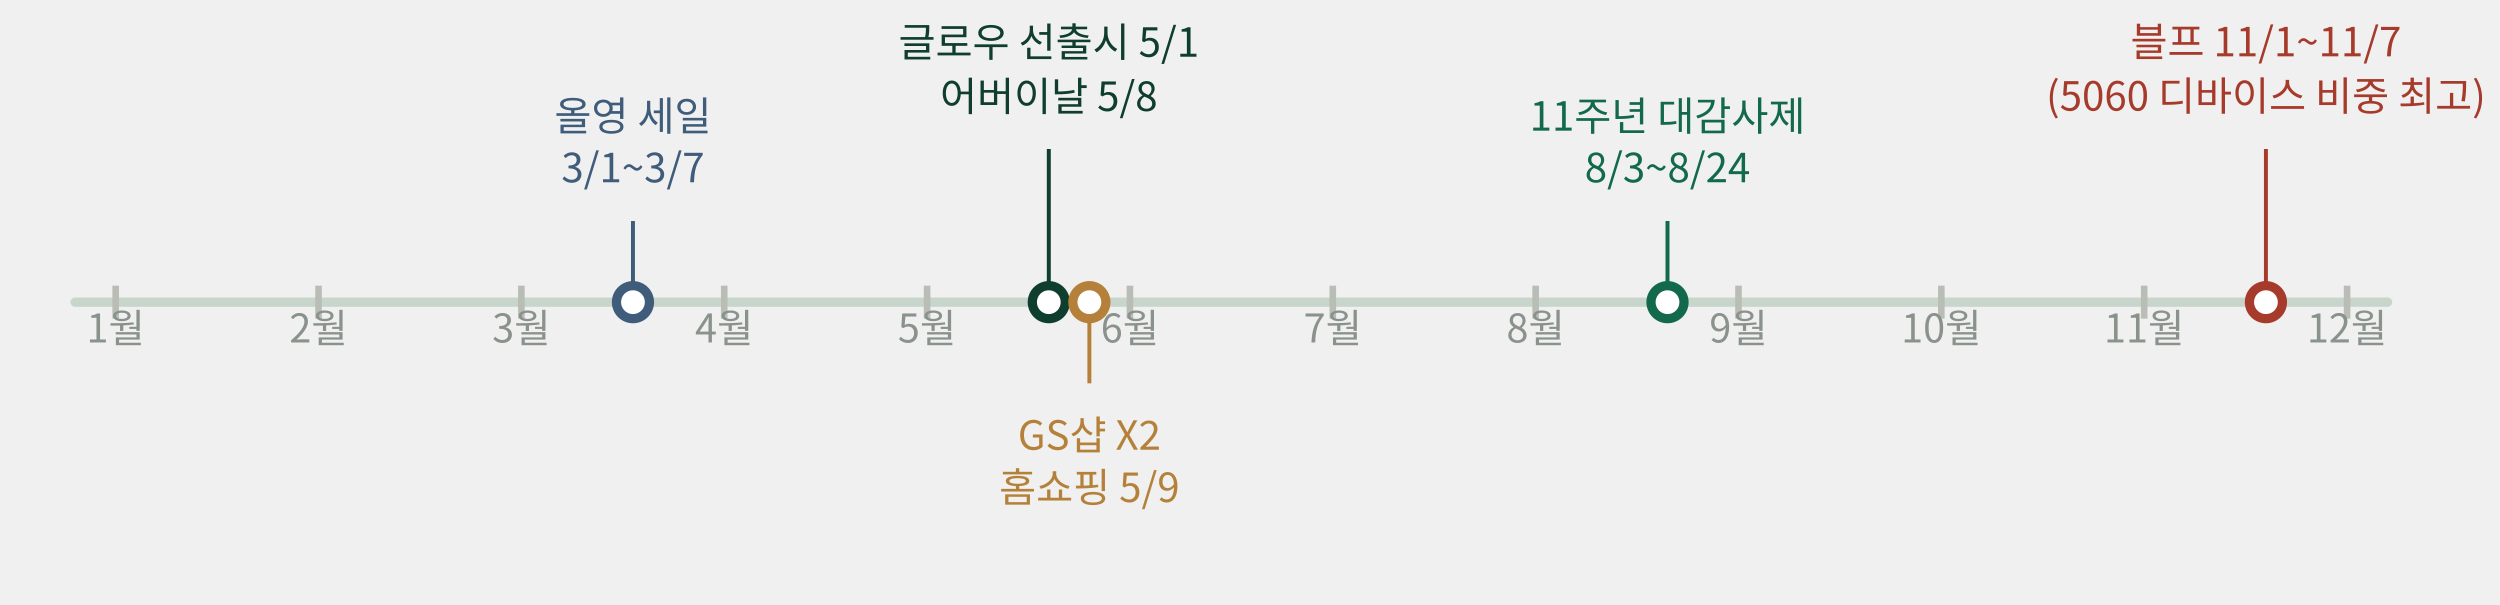
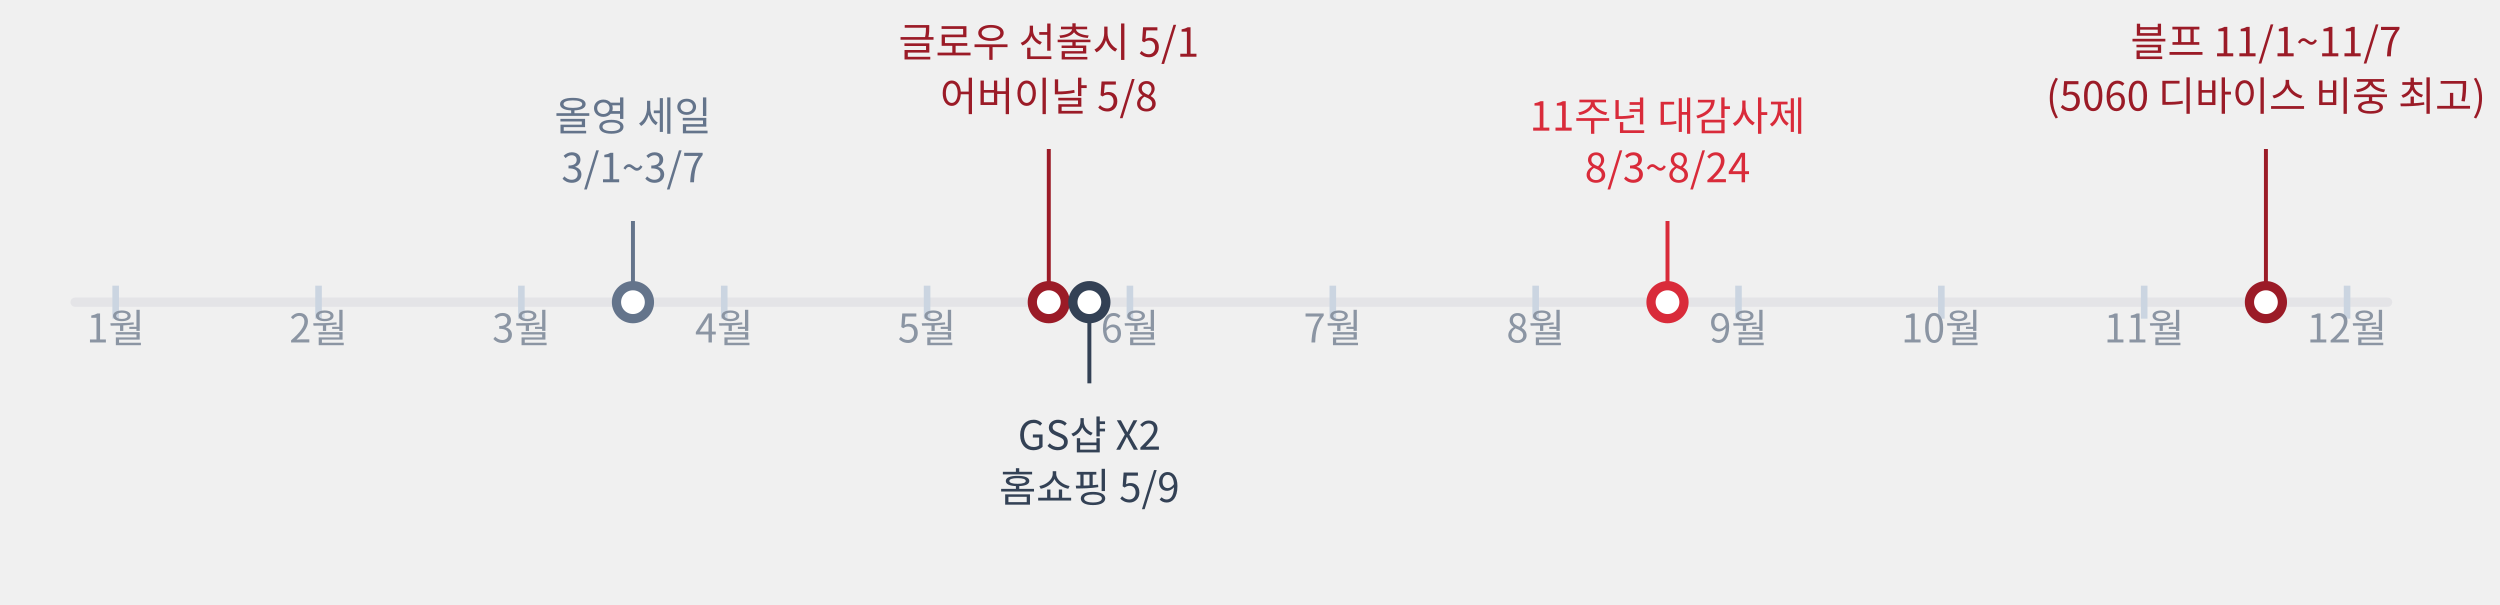
<svg xmlns="http://www.w3.org/2000/svg" xmlns:xlink="http://www.w3.org/1999/xlink" width="379.041pt" height="91.627pt" viewBox="0 0 379.041 91.627" version="1.1">
  <defs>
    <style type="text/css">*{stroke-linejoin: round; stroke-linecap: butt}</style>
  </defs>
  <g id="figure_1">
    <g id="patch_1">
      <path d="M 0 91.627  L 379.041 91.627  L 379.041 0  L 0 0  L 0 91.627  z " style="fill: none" />
    </g>
    <g id="axes_1">
      <g id="line2d_1">
-         <path d="M 11.387 45.814  L 362.004 45.814  " clip-path="url(#p897921438c)" style="fill: none; stroke: #c7d5cb; stroke-width: 1.4; stroke-linecap: round" />
+         <path d="M 11.387 45.814  L 362.004 45.814  " clip-path="url(#pa9ec2e3917)" style="fill: none; stroke: #e4e4e7; stroke-width: 1.4; stroke-linecap: round" />
      </g>
      <g id="line2d_2">
        <defs>
-           <path id="m8feb0a7efc" d="M 0 2.5  L 0 -2.5  " style="stroke: #b9bdb6" />
+           <path id="m4eb868e61d" d="M 0 2.5  L 0 -2.5  " style="stroke: #cbd5e1" />
        </defs>
-         <g clip-path="url(#p897921438c)">
-           <use xlink:href="#m8feb0a7efc" x="17.538" y="45.814" style="fill: #b9bdb6; stroke: #b9bdb6" />
+         <g clip-path="url(#pa9ec2e3917)">
+           <use xlink:href="#m4eb868e61d" x="17.538" y="45.814" style="fill: #cbd5e1; stroke: #cbd5e1" />
        </g>
      </g>
      <g id="line2d_3">
-         <g clip-path="url(#p897921438c)">
-           <use xlink:href="#m8feb0a7efc" x="48.294" y="45.814" style="fill: #b9bdb6; stroke: #b9bdb6" />
+         <g clip-path="url(#pa9ec2e3917)">
+           <use xlink:href="#m4eb868e61d" x="48.294" y="45.814" style="fill: #cbd5e1; stroke: #cbd5e1" />
        </g>
      </g>
      <g id="line2d_4">
-         <g clip-path="url(#p897921438c)">
-           <use xlink:href="#m8feb0a7efc" x="79.05" y="45.814" style="fill: #b9bdb6; stroke: #b9bdb6" />
+         <g clip-path="url(#pa9ec2e3917)">
+           <use xlink:href="#m4eb868e61d" x="79.05" y="45.814" style="fill: #cbd5e1; stroke: #cbd5e1" />
        </g>
      </g>
      <g id="line2d_5">
-         <g clip-path="url(#p897921438c)">
-           <use xlink:href="#m8feb0a7efc" x="109.806" y="45.814" style="fill: #b9bdb6; stroke: #b9bdb6" />
+         <g clip-path="url(#pa9ec2e3917)">
+           <use xlink:href="#m4eb868e61d" x="109.806" y="45.814" style="fill: #cbd5e1; stroke: #cbd5e1" />
        </g>
      </g>
      <g id="line2d_6">
-         <g clip-path="url(#p897921438c)">
-           <use xlink:href="#m8feb0a7efc" x="140.562" y="45.814" style="fill: #b9bdb6; stroke: #b9bdb6" />
+         <g clip-path="url(#pa9ec2e3917)">
+           <use xlink:href="#m4eb868e61d" x="140.562" y="45.814" style="fill: #cbd5e1; stroke: #cbd5e1" />
        </g>
      </g>
      <g id="line2d_7">
-         <g clip-path="url(#p897921438c)">
-           <use xlink:href="#m8feb0a7efc" x="171.317" y="45.814" style="fill: #b9bdb6; stroke: #b9bdb6" />
+         <g clip-path="url(#pa9ec2e3917)">
+           <use xlink:href="#m4eb868e61d" x="171.317" y="45.814" style="fill: #cbd5e1; stroke: #cbd5e1" />
        </g>
      </g>
      <g id="line2d_8">
-         <g clip-path="url(#p897921438c)">
-           <use xlink:href="#m8feb0a7efc" x="202.073" y="45.814" style="fill: #b9bdb6; stroke: #b9bdb6" />
+         <g clip-path="url(#pa9ec2e3917)">
+           <use xlink:href="#m4eb868e61d" x="202.073" y="45.814" style="fill: #cbd5e1; stroke: #cbd5e1" />
        </g>
      </g>
      <g id="line2d_9">
-         <g clip-path="url(#p897921438c)">
-           <use xlink:href="#m8feb0a7efc" x="232.829" y="45.814" style="fill: #b9bdb6; stroke: #b9bdb6" />
+         <g clip-path="url(#pa9ec2e3917)">
+           <use xlink:href="#m4eb868e61d" x="232.829" y="45.814" style="fill: #cbd5e1; stroke: #cbd5e1" />
        </g>
      </g>
      <g id="line2d_10">
-         <g clip-path="url(#p897921438c)">
-           <use xlink:href="#m8feb0a7efc" x="263.585" y="45.814" style="fill: #b9bdb6; stroke: #b9bdb6" />
+         <g clip-path="url(#pa9ec2e3917)">
+           <use xlink:href="#m4eb868e61d" x="263.585" y="45.814" style="fill: #cbd5e1; stroke: #cbd5e1" />
        </g>
      </g>
      <g id="line2d_11">
-         <g clip-path="url(#p897921438c)">
-           <use xlink:href="#m8feb0a7efc" x="294.341" y="45.814" style="fill: #b9bdb6; stroke: #b9bdb6" />
+         <g clip-path="url(#pa9ec2e3917)">
+           <use xlink:href="#m4eb868e61d" x="294.341" y="45.814" style="fill: #cbd5e1; stroke: #cbd5e1" />
        </g>
      </g>
      <g id="line2d_12">
-         <g clip-path="url(#p897921438c)">
-           <use xlink:href="#m8feb0a7efc" x="325.097" y="45.814" style="fill: #b9bdb6; stroke: #b9bdb6" />
+         <g clip-path="url(#pa9ec2e3917)">
+           <use xlink:href="#m4eb868e61d" x="325.097" y="45.814" style="fill: #cbd5e1; stroke: #cbd5e1" />
        </g>
      </g>
      <g id="line2d_13">
-         <g clip-path="url(#p897921438c)">
-           <use xlink:href="#m8feb0a7efc" x="355.853" y="45.814" style="fill: #b9bdb6; stroke: #b9bdb6" />
+         <g clip-path="url(#pa9ec2e3917)">
+           <use xlink:href="#m4eb868e61d" x="355.853" y="45.814" style="fill: #cbd5e1; stroke: #cbd5e1" />
        </g>
      </g>
      <g id="line2d_14">
-         <path d="M 95.966 45.814  L 95.966 33.809  " clip-path="url(#p897921438c)" style="fill: none; stroke: #3f5c7a; stroke-width: 0.6; stroke-linecap: square" />
+         <path d="M 95.966 45.814  L 95.966 33.809  " clip-path="url(#pa9ec2e3917)" style="fill: none; stroke: #64748b; stroke-width: 0.6; stroke-linecap: square" />
      </g>
      <g id="line2d_15">
-         <path d="M 159.015 45.814  L 159.015 22.895  " clip-path="url(#p897921438c)" style="fill: none; stroke: #0f3d2e; stroke-width: 0.6; stroke-linecap: square" />
+         <path d="M 159.015 45.814  L 159.015 22.895  " clip-path="url(#pa9ec2e3917)" style="fill: none; stroke: #9b1b27; stroke-width: 0.6; stroke-linecap: square" />
      </g>
      <g id="line2d_16">
-         <path d="M 165.166 45.814  L 165.166 57.818  " clip-path="url(#p897921438c)" style="fill: none; stroke: #b5813a; stroke-width: 0.6; stroke-linecap: square" />
+         <path d="M 165.166 45.814  L 165.166 57.818  " clip-path="url(#pa9ec2e3917)" style="fill: none; stroke: #334155; stroke-width: 0.6; stroke-linecap: square" />
      </g>
      <g id="line2d_17">
-         <path d="M 252.821 45.814  L 252.821 33.809  " clip-path="url(#p897921438c)" style="fill: none; stroke: #12694c; stroke-width: 0.6; stroke-linecap: square" />
+         <path d="M 252.821 45.814  L 252.821 33.809  " clip-path="url(#pa9ec2e3917)" style="fill: none; stroke: #d92b3a; stroke-width: 0.6; stroke-linecap: square" />
      </g>
      <g id="line2d_18">
-         <path d="M 343.551 45.814  L 343.551 22.895  " clip-path="url(#p897921438c)" style="fill: none; stroke: #a63a2b; stroke-width: 0.6; stroke-linecap: square" />
+         <path d="M 343.551 45.814  L 343.551 22.895  " clip-path="url(#pa9ec2e3917)" style="fill: none; stroke: #9b1b27; stroke-width: 0.6; stroke-linecap: square" />
      </g>
      <g id="text_1">
-         <g style="fill: #8a928c" transform="translate(13.11295 51.92504) scale(0.06 -0.06)">
+         <g style="fill: #8b95a3" transform="translate(13.11295 51.92504) scale(0.06 -0.06)">
          <defs>
            <path id="NotoSansCJKkr-Regular-12" d="M 563 0  L 3136 0  L 3136 486  L 2195 486  L 2195 4691  L 1747 4691  C 1491 4544 1190 4435 774 4358  L 774 3987  L 1613 3987  L 1613 486  L 563 486  L 563 0  z " transform="scale(0.015625)" />
            <path id="NotoSansCJKkr-Regular-d4cf" d="M 2170 5178  C 1306 5178 742 4845 742 4307  C 742 3770 1306 3443 2170 3443  C 3027 3443 3597 3770 3597 4307  C 3597 4845 3027 5178 2170 5178  z M 2170 4813  C 2733 4813 3098 4614 3098 4307  C 3098 4006 2733 3808 2170 3808  C 1606 3808 1242 4006 1242 4307  C 1242 4614 1606 4813 2170 4813  z M 365 2720  C 826 2720 1338 2720 1875 2733  L 1875 1862  L 2400 1862  L 2400 2758  C 2970 2784 3546 2835 4102 2912  L 4070 3258  C 2829 3123 1414 3110 301 3110  L 365 2720  z M 3373 2534  L 3373 2189  L 4525 2189  L 4525 1882  L 5056 1882  L 5056 5286  L 4525 5286  L 4525 2534  L 3373 2534  z M 1197 -45  L 1197 -435  L 5248 -435  L 5248 -45  L 1715 -45  L 1715 467  L 5056 467  L 5056 1670  L 1178 1670  L 1178 1293  L 4531 1293  L 4531 826  L 1197 826  L 1197 -45  z " transform="scale(0.015625)" />
          </defs>
          <use xlink:href="#NotoSansCJKkr-Regular-12" />
          <use xlink:href="#NotoSansCJKkr-Regular-d4cf" transform="translate(55.5 0)" />
        </g>
      </g>
      <g id="text_2">
-         <g style="fill: #8a928c" transform="translate(43.86886 51.92504) scale(0.06 -0.06)">
+         <g style="fill: #8b95a3" transform="translate(43.86886 51.92504) scale(0.06 -0.06)">
          <defs>
            <path id="NotoSansCJKkr-Regular-13" d="M 282 0  L 3232 0  L 3232 506  L 1933 506  C 1696 506 1408 480 1165 461  C 2266 1504 3008 2458 3008 3398  C 3008 4230 2477 4774 1638 4774  C 1043 4774 634 4506 256 4090  L 595 3757  C 858 4070 1184 4301 1568 4301  C 2150 4301 2432 3910 2432 3373  C 2432 2566 1754 1632 282 346  L 282 0  z " transform="scale(0.015625)" />
          </defs>
          <use xlink:href="#NotoSansCJKkr-Regular-13" />
          <use xlink:href="#NotoSansCJKkr-Regular-d4cf" transform="translate(55.5 0)" />
        </g>
      </g>
      <g id="text_3">
-         <g style="fill: #8a928c" transform="translate(74.62476 51.92504) scale(0.06 -0.06)">
+         <g style="fill: #8b95a3" transform="translate(74.62476 51.92504) scale(0.06 -0.06)">
          <defs>
            <path id="NotoSansCJKkr-Regular-14" d="M 1683 -83  C 2522 -83 3194 416 3194 1254  C 3194 1901 2752 2310 2202 2445  L 2202 2477  C 2701 2650 3034 3034 3034 3603  C 3034 4346 2458 4774 1664 4774  C 1126 4774 710 4538 358 4218  L 672 3846  C 941 4115 1267 4301 1645 4301  C 2138 4301 2438 4006 2438 3558  C 2438 3053 2112 2662 1139 2662  L 1139 2214  C 2227 2214 2598 1843 2598 1274  C 2598 736 2208 403 1645 403  C 1114 403 762 659 486 941  L 186 563  C 493 224 954 -83 1683 -83  z " transform="scale(0.015625)" />
          </defs>
          <use xlink:href="#NotoSansCJKkr-Regular-14" />
          <use xlink:href="#NotoSansCJKkr-Regular-d4cf" transform="translate(55.5 0)" />
        </g>
      </g>
      <g id="text_4">
-         <g style="fill: #8a928c" transform="translate(105.3807 51.92504) scale(0.06 -0.06)">
+         <g style="fill: #8b95a3" transform="translate(105.3807 51.92504) scale(0.06 -0.06)">
          <defs>
            <path id="NotoSansCJKkr-Regular-15" d="M 2176 0  L 2726 0  L 2726 1293  L 3354 1293  L 3354 1760  L 2726 1760  L 2726 4691  L 2080 4691  L 128 1677  L 128 1293  L 2176 1293  L 2176 0  z M 2176 1760  L 736 1760  L 1805 3360  C 1939 3590 2067 3827 2182 4051  L 2208 4051  C 2195 3814 2176 3430 2176 3200  L 2176 1760  z " transform="scale(0.015625)" />
          </defs>
          <use xlink:href="#NotoSansCJKkr-Regular-15" />
          <use xlink:href="#NotoSansCJKkr-Regular-d4cf" transform="translate(55.5 0)" />
        </g>
      </g>
      <g id="text_5">
-         <g style="fill: #8a928c" transform="translate(136.1366 51.92504) scale(0.06 -0.06)">
+         <g style="fill: #8b95a3" transform="translate(136.1366 51.92504) scale(0.06 -0.06)">
          <defs>
            <path id="NotoSansCJKkr-Regular-16" d="M 1677 -83  C 2464 -83 3213 499 3213 1523  C 3213 2560 2573 3021 1798 3021  C 1517 3021 1306 2950 1094 2835  L 1216 4192  L 2982 4192  L 2982 4691  L 704 4691  L 550 2502  L 864 2304  C 1133 2483 1331 2579 1645 2579  C 2234 2579 2618 2182 2618 1510  C 2618 826 2176 403 1619 403  C 1075 403 730 653 467 922  L 173 538  C 493 224 941 -83 1677 -83  z " transform="scale(0.015625)" />
          </defs>
          <use xlink:href="#NotoSansCJKkr-Regular-16" />
          <use xlink:href="#NotoSansCJKkr-Regular-d4cf" transform="translate(55.5 0)" />
        </g>
      </g>
      <g id="text_6">
-         <g style="fill: #8a928c" transform="translate(166.8925 51.92504) scale(0.06 -0.06)">
+         <g style="fill: #8b95a3" transform="translate(166.8925 51.92504) scale(0.06 -0.06)">
          <defs>
            <path id="NotoSansCJKkr-Regular-17" d="M 1926 -83  C 2656 -83 3277 531 3277 1440  C 3277 2426 2765 2912 1971 2912  C 1606 2912 1197 2701 909 2349  C 934 3802 1466 4294 2118 4294  C 2400 4294 2682 4154 2861 3936  L 3194 4294  C 2931 4576 2579 4774 2093 4774  C 1184 4774 358 4077 358 2240  C 358 691 1030 -83 1926 -83  z M 922 1882  C 1229 2317 1587 2477 1875 2477  C 2445 2477 2720 2074 2720 1440  C 2720 800 2374 378 1926 378  C 1338 378 986 909 922 1882  z " transform="scale(0.015625)" />
          </defs>
          <use xlink:href="#NotoSansCJKkr-Regular-17" />
          <use xlink:href="#NotoSansCJKkr-Regular-d4cf" transform="translate(55.5 0)" />
        </g>
      </g>
      <g id="text_7">
-         <g style="fill: #8a928c" transform="translate(197.6484 51.92504) scale(0.06 -0.06)">
+         <g style="fill: #8b95a3" transform="translate(197.6484 51.92504) scale(0.06 -0.06)">
          <defs>
            <path id="NotoSansCJKkr-Regular-18" d="M 1267 0  L 1875 0  C 1952 1837 2150 2931 3251 4339  L 3251 4691  L 314 4691  L 314 4192  L 2592 4192  C 1670 2912 1350 1779 1267 0  z " transform="scale(0.015625)" />
          </defs>
          <use xlink:href="#NotoSansCJKkr-Regular-18" />
          <use xlink:href="#NotoSansCJKkr-Regular-d4cf" transform="translate(55.5 0)" />
        </g>
      </g>
      <g id="text_8">
-         <g style="fill: #8a928c" transform="translate(228.4043 51.92504) scale(0.06 -0.06)">
+         <g style="fill: #8b95a3" transform="translate(228.4043 51.92504) scale(0.06 -0.06)">
          <defs>
            <path id="NotoSansCJKkr-Regular-19" d="M 1792 -83  C 2669 -83 3258 448 3258 1126  C 3258 1773 2880 2125 2470 2362  L 2470 2394  C 2746 2611 3091 3034 3091 3526  C 3091 4250 2605 4762 1805 4762  C 1075 4762 518 4282 518 3571  C 518 3078 813 2726 1152 2490  L 1152 2464  C 723 2234 294 1792 294 1165  C 294 442 922 -83 1792 -83  z M 2112 2547  C 1555 2765 1050 3014 1050 3571  C 1050 4026 1363 4326 1798 4326  C 2298 4326 2592 3962 2592 3494  C 2592 3149 2426 2829 2112 2547  z M 1798 352  C 1235 352 813 717 813 1216  C 813 1664 1082 2035 1459 2278  C 2125 2010 2701 1779 2701 1146  C 2701 678 2342 352 1798 352  z " transform="scale(0.015625)" />
          </defs>
          <use xlink:href="#NotoSansCJKkr-Regular-19" />
          <use xlink:href="#NotoSansCJKkr-Regular-d4cf" transform="translate(55.5 0)" />
        </g>
      </g>
      <g id="text_9">
-         <g style="fill: #8a928c" transform="translate(259.1602 51.92504) scale(0.06 -0.06)">
+         <g style="fill: #8b95a3" transform="translate(259.1602 51.92504) scale(0.06 -0.06)">
          <defs>
            <path id="NotoSansCJKkr-Regular-1a" d="M 1504 -83  C 2381 -83 3206 646 3206 2547  C 3206 4038 2528 4774 1626 4774  C 896 4774 282 4166 282 3251  C 282 2285 794 1779 1574 1779  C 1965 1779 2368 2003 2656 2349  C 2611 896 2086 403 1485 403  C 1178 403 896 538 691 762  L 371 397  C 634 122 992 -83 1504 -83  z M 2650 2842  C 2336 2394 1984 2214 1670 2214  C 1114 2214 832 2624 832 3251  C 832 3898 1178 4320 1632 4320  C 2227 4320 2586 3808 2650 2842  z " transform="scale(0.015625)" />
          </defs>
          <use xlink:href="#NotoSansCJKkr-Regular-1a" />
          <use xlink:href="#NotoSansCJKkr-Regular-d4cf" transform="translate(55.5 0)" />
        </g>
      </g>
      <g id="text_10">
-         <g style="fill: #8a928c" transform="translate(288.2511 51.92504) scale(0.06 -0.06)">
+         <g style="fill: #8b95a3" transform="translate(288.2511 51.92504) scale(0.06 -0.06)">
          <defs>
            <path id="NotoSansCJKkr-Regular-11" d="M 1779 -83  C 2669 -83 3238 723 3238 2362  C 3238 3987 2669 4774 1779 4774  C 883 4774 320 3987 320 2362  C 320 723 883 -83 1779 -83  z M 1779 390  C 1248 390 883 986 883 2362  C 883 3731 1248 4314 1779 4314  C 2310 4314 2675 3731 2675 2362  C 2675 986 2310 390 1779 390  z " transform="scale(0.015625)" />
          </defs>
          <use xlink:href="#NotoSansCJKkr-Regular-12" />
          <use xlink:href="#NotoSansCJKkr-Regular-11" transform="translate(55.5 0)" />
          <use xlink:href="#NotoSansCJKkr-Regular-d4cf" transform="translate(111 0)" />
        </g>
      </g>
      <g id="text_11">
-         <g style="fill: #8a928c" transform="translate(319.007 51.92504) scale(0.06 -0.06)">
+         <g style="fill: #8b95a3" transform="translate(319.007 51.92504) scale(0.06 -0.06)">
          <use xlink:href="#NotoSansCJKkr-Regular-12" />
          <use xlink:href="#NotoSansCJKkr-Regular-12" transform="translate(55.5 0)" />
          <use xlink:href="#NotoSansCJKkr-Regular-d4cf" transform="translate(111 0)" />
        </g>
      </g>
      <g id="text_12">
-         <g style="fill: #8a928c" transform="translate(349.7629 51.92504) scale(0.06 -0.06)">
+         <g style="fill: #8b95a3" transform="translate(349.7629 51.92504) scale(0.06 -0.06)">
          <use xlink:href="#NotoSansCJKkr-Regular-12" />
          <use xlink:href="#NotoSansCJKkr-Regular-13" transform="translate(55.5 0)" />
          <use xlink:href="#NotoSansCJKkr-Regular-d4cf" transform="translate(111 0)" />
        </g>
      </g>
      <g id="text_13">
-         <g style="fill: #3f5c7a" transform="translate(84.05812 19.81214) scale(0.061 -0.061)">
+         <g style="fill: #64748b" transform="translate(84.05812 19.81214) scale(0.061 -0.061)">
          <defs>
            <path id="NotoSansCJKkr-Regular-d427" d="M 2931 4819  C 3878 4819 4422 4602 4422 4224  C 4422 3834 3878 3622 2931 3622  C 1990 3622 1446 3834 1446 4224  C 1446 4602 1990 4819 2931 4819  z M 320 2784  L 320 2355  L 5549 2355  L 5549 2784  L 3187 2784  L 3187 3226  C 4314 3270 4966 3622 4966 4224  C 4966 4864 4211 5222 2931 5222  C 1651 5222 896 4864 896 4224  C 896 3622 1549 3270 2662 3226  L 2662 2784  L 320 2784  z M 966 -19  L 966 -435  L 5050 -435  L 5050 -19  L 1485 -19  L 1485 563  L 4877 563  L 4877 1875  L 954 1875  L 954 1466  L 4358 1466  L 4358 954  L 966 954  L 966 -19  z " transform="scale(0.015625)" />
            <path id="NotoSansCJKkr-Regular-d3fc" d="M 1901 4493  C 2464 4493 2880 4115 2880 3571  C 2880 3034 2464 2650 1901 2650  C 1331 2650 915 3034 915 3571  C 915 4115 1331 4493 1901 4493  z M 3174 1728  C 1984 1728 1248 1318 1248 621  C 1248 -77 1984 -486 3174 -486  C 4365 -486 5101 -77 5101 621  C 5101 1318 4365 1728 3174 1728  z M 3174 1312  C 4051 1312 4582 1056 4582 621  C 4582 192 4051 -64 3174 -64  C 2304 -64 1766 192 1766 621  C 1766 1056 2304 1312 3174 1312  z M 3309 4026  L 4550 4026  L 4550 3123  L 3315 3123  C 3360 3264 3386 3411 3386 3571  C 3386 3731 3360 3885 3309 4026  z M 4550 5293  L 4550 4454  L 3066 4454  C 2797 4762 2387 4947 1901 4947  C 1043 4947 410 4378 410 3571  C 410 2765 1043 2195 1901 2195  C 2387 2195 2797 2381 3066 2688  L 4550 2688  L 4550 1869  L 5082 1869  L 5082 5293  L 4550 5293  z " transform="scale(0.015625)" />
            <path id="NotoSansCJKkr-Regular-1" transform="scale(0.015625)" />
            <path id="NotoSansCJKkr-Regular-cf33" d="M 4730 5293  L 4730 -499  L 5242 -499  L 5242 5293  L 4730 5293  z M 3552 5171  L 3552 3219  L 2598 3219  L 2598 2778  L 3552 2778  L 3552 -205  L 4051 -205  L 4051 5171  L 3552 5171  z M 1523 4749  L 1523 3642  C 1523 2650 1050 1619 256 1146  L 589 749  C 1158 1094 1574 1754 1786 2515  C 1990 1818 2374 1210 2925 877  L 3226 1286  C 2470 1747 2035 2739 2035 3661  L 2035 4749  L 1523 4749  z " transform="scale(0.015625)" />
            <path id="NotoSansCJKkr-Regular-d577" d="M 1946 5082  C 1082 5082 448 4550 448 3795  C 448 3040 1082 2515 1946 2515  C 2810 2515 3437 3040 3437 3795  C 3437 4550 2810 5082 1946 5082  z M 1946 4640  C 2509 4640 2925 4294 2925 3795  C 2925 3296 2509 2950 1946 2950  C 1382 2950 966 3296 966 3795  C 966 4294 1382 4640 1946 4640  z M 4531 5293  L 4531 2330  L 5062 2330  L 5062 5293  L 4531 5293  z M 1338 6  L 1338 -422  L 5261 -422  L 5261 6  L 1850 6  L 1850 640  L 5062 640  L 5062 2042  L 1318 2042  L 1318 1619  L 4538 1619  L 4538 1037  L 1338 1037  L 1338 6  z " transform="scale(0.015625)" />
          </defs>
          <use xlink:href="#NotoSansCJKkr-Regular-d427" />
          <use xlink:href="#NotoSansCJKkr-Regular-d3fc" transform="translate(92 0)" />
          <use xlink:href="#NotoSansCJKkr-Regular-1" transform="translate(184 0)" />
          <use xlink:href="#NotoSansCJKkr-Regular-cf33" transform="translate(206.4062 0)" />
          <use xlink:href="#NotoSansCJKkr-Regular-d577" transform="translate(298.4062 0)" />
        </g>
-         <g style="fill: #3f5c7a" transform="translate(85.11037 27.63825) scale(0.061 -0.061)">
+         <g style="fill: #64748b" transform="translate(85.11037 27.63825) scale(0.061 -0.061)">
          <defs>
            <path id="NotoSansCJKkr-Regular-10" d="M 70 -1146  L 499 -1146  L 2413 5082  L 1990 5082  L 70 -1146  z " transform="scale(0.015625)" />
            <path id="NotoSansCJKkr-Regular-5f" d="M 2406 1837  C 2714 1837 3034 2029 3296 2477  L 2970 2714  C 2803 2406 2624 2278 2419 2278  C 2016 2278 1715 2886 1152 2886  C 845 2886 518 2688 262 2240  L 589 2010  C 749 2317 928 2445 1133 2445  C 1542 2445 1843 1837 2406 1837  z " transform="scale(0.015625)" />
          </defs>
          <use xlink:href="#NotoSansCJKkr-Regular-14" />
          <use xlink:href="#NotoSansCJKkr-Regular-10" transform="translate(55.5 0)" />
          <use xlink:href="#NotoSansCJKkr-Regular-12" transform="translate(94.70312 0)" />
          <use xlink:href="#NotoSansCJKkr-Regular-5f" transform="translate(150.2031 0)" />
          <use xlink:href="#NotoSansCJKkr-Regular-14" transform="translate(205.7031 0)" />
          <use xlink:href="#NotoSansCJKkr-Regular-10" transform="translate(261.2031 0)" />
          <use xlink:href="#NotoSansCJKkr-Regular-18" transform="translate(300.4062 0)" />
        </g>
      </g>
      <g id="text_14">
-         <g style="fill: #0f3d2e" transform="translate(136.2311 8.605669) scale(0.061 -0.061)">
+         <g style="fill: #9b1b27" transform="translate(136.2311 8.605669) scale(0.061 -0.061)">
          <defs>
            <path id="NotoSansCJKkr-Regular-bbfb" d="M 320 3136  L 320 2707  L 5568 2707  L 5568 3136  L 4762 3136  C 4890 3782 4890 4282 4890 4672  L 4890 5043  L 986 5043  L 986 4614  L 4365 4614  C 4365 4237 4358 3763 4224 3136  L 320 3136  z M 954 -6  L 954 -429  L 5050 -429  L 5050 -6  L 1478 -6  L 1478 666  L 4902 666  L 4902 2131  L 941 2131  L 941 1709  L 4378 1709  L 4378 1075  L 954 1075  L 954 -6  z " transform="scale(0.015625)" />
            <path id="NotoSansCJKkr-Regular-c657" d="M 973 2176  L 973 1741  L 2669 1741  L 2669 659  L 320 659  L 320 218  L 5568 218  L 5568 659  L 3194 659  L 3194 1741  L 5050 1741  L 5050 2176  L 1498 2176  L 1498 3110  L 4915 3110  L 4915 4864  L 960 4864  L 960 4429  L 4390 4429  L 4390 3533  L 973 3533  L 973 2176  z " transform="scale(0.015625)" />
            <path id="NotoSansCJKkr-Regular-d4ab" d="M 2925 5062  C 1722 5062 902 4570 902 3789  C 902 3014 1722 2522 2925 2522  C 4134 2522 4954 3014 4954 3789  C 4954 4570 4134 5062 2925 5062  z M 2925 4634  C 3814 4634 4410 4301 4410 3789  C 4410 3277 3814 2950 2925 2950  C 2042 2950 1446 3277 1446 3789  C 1446 4301 2042 4634 2925 4634  z M 314 1978  L 314 1536  L 2662 1536  L 2662 -499  L 3187 -499  L 3187 1536  L 5562 1536  L 5562 1978  L 314 1978  z " transform="scale(0.015625)" />
            <path id="NotoSansCJKkr-Regular-cf1b" d="M 4550 5286  L 4550 3930  L 3290 3930  L 3290 3488  L 4550 3488  L 4550 960  L 5082 960  L 5082 5286  L 4550 5286  z M 1773 4941  L 1773 4230  C 1773 3341 1190 2528 326 2208  L 608 1786  C 1286 2054 1798 2605 2042 3296  C 2291 2669 2784 2170 3418 1920  L 3706 2336  C 2867 2643 2298 3405 2298 4211  L 2298 4941  L 1773 4941  z M 1363 1440  L 1363 -371  L 5216 -371  L 5216 64  L 1894 64  L 1894 1440  L 1363 1440  z " transform="scale(0.015625)" />
            <path id="NotoSansCJKkr-Regular-db97" d="M 966 -26  L 966 -435  L 5050 -435  L 5050 -26  L 1485 -26  L 1485 518  L 4877 518  L 4877 1786  L 3194 1786  L 3194 2317  L 5542 2317  L 5542 2720  L 326 2720  L 326 2317  L 2669 2317  L 2669 1786  L 954 1786  L 954 1389  L 4358 1389  L 4358 896  L 966 896  L 966 -26  z M 858 4787  L 858 4378  L 2630 4378  C 2534 3814 1670 3450 602 3386  L 755 2982  C 1728 3059 2579 3360 2931 3904  C 3290 3360 4141 3059 5107 2982  L 5267 3386  C 4198 3450 3328 3814 3232 4378  L 5018 4378  L 5018 4787  L 3194 4787  L 3194 5325  L 2669 5325  L 2669 4787  L 858 4787  z " transform="scale(0.015625)" />
            <path id="NotoSansCJKkr-Regular-d0d7" d="M 4525 5293  L 4525 -506  L 5056 -506  L 5056 5293  L 4525 5293  z M 1843 4794  L 1843 3757  C 1843 2656 1152 1549 288 1146  L 614 704  C 1293 1043 1850 1773 2118 2643  C 2387 1818 2944 1139 3597 819  L 3917 1242  C 3066 1632 2374 2701 2374 3757  L 2374 4794  L 1843 4794  z " transform="scale(0.015625)" />
          </defs>
          <use xlink:href="#NotoSansCJKkr-Regular-bbfb" />
          <use xlink:href="#NotoSansCJKkr-Regular-c657" transform="translate(92 0)" />
          <use xlink:href="#NotoSansCJKkr-Regular-d4ab" transform="translate(184 0)" />
          <use xlink:href="#NotoSansCJKkr-Regular-1" transform="translate(276 0)" />
          <use xlink:href="#NotoSansCJKkr-Regular-cf1b" transform="translate(298.4062 0)" />
          <use xlink:href="#NotoSansCJKkr-Regular-db97" transform="translate(390.4062 0)" />
          <use xlink:href="#NotoSansCJKkr-Regular-d0d7" transform="translate(482.4062 0)" />
          <use xlink:href="#NotoSansCJKkr-Regular-1" transform="translate(574.4062 0)" />
          <use xlink:href="#NotoSansCJKkr-Regular-16" transform="translate(596.8125 0)" />
          <use xlink:href="#NotoSansCJKkr-Regular-10" transform="translate(652.3125 0)" />
          <use xlink:href="#NotoSansCJKkr-Regular-12" transform="translate(691.5156 0)" />
        </g>
-         <g style="fill: #0f3d2e" transform="translate(142.5265 16.82542) scale(0.061 -0.061)">
+         <g style="fill: #9b1b27" transform="translate(142.5265 16.82542) scale(0.061 -0.061)">
          <defs>
            <path id="NotoSansCJKkr-Regular-d3af" d="M 1862 4371  C 2419 4371 2803 3763 2803 2829  C 2803 1888 2419 1280 1862 1280  C 1312 1280 928 1888 928 2829  C 928 3763 1312 4371 1862 4371  z M 4557 5293  L 4557 3085  L 3296 3085  C 3219 4166 2650 4845 1862 4845  C 1018 4845 422 4058 422 2829  C 422 1594 1018 806 1862 806  C 2669 806 3245 1523 3296 2656  L 4557 2656  L 4557 -506  L 5082 -506  L 5082 5293  L 4557 5293  z " transform="scale(0.015625)" />
            <path id="NotoSansCJKkr-Regular-ca7f" d="M 1082 2912  L 2688 2912  L 2688 1389  L 1082 1389  L 1082 2912  z M 550 4838  L 550 954  L 3206 954  L 3206 2707  L 4557 2707  L 4557 -506  L 5082 -506  L 5082 5293  L 4557 5293  L 4557 3142  L 3206 3142  L 3206 4838  L 2688 4838  L 2688 3334  L 1082 3334  L 1082 4838  L 550 4838  z " transform="scale(0.015625)" />
            <path id="NotoSansCJKkr-Regular-d56f" d="M 4525 5293  L 4525 -506  L 5056 -506  L 5056 5293  L 4525 5293  z M 2003 4845  C 1146 4845 531 4058 531 2829  C 531 1594 1146 806 2003 806  C 2854 806 3469 1594 3469 2829  C 3469 4058 2854 4845 2003 4845  z M 2003 4371  C 2566 4371 2957 3763 2957 2829  C 2957 1888 2566 1280 2003 1280  C 1434 1280 1043 1888 1043 2829  C 1043 3763 1434 4371 2003 4371  z " transform="scale(0.015625)" />
            <path id="NotoSansCJKkr-Regular-be9b" d="M 4282 5293  L 4282 2374  L 4813 2374  L 4813 3648  L 5664 3648  L 5664 4096  L 4813 4096  L 4813 5293  L 4282 5293  z M 595 3098  L 595 2650  L 1056 2650  C 1914 2650 2778 2707 3750 2906  L 3686 3347  C 2765 3162 1933 3104 1126 3098  L 1126 5037  L 595 5037  L 595 3098  z M 1152 13  L 1152 -422  L 5018 -422  L 5018 13  L 1677 13  L 1677 672  L 4813 672  L 4813 2093  L 1139 2093  L 1139 1670  L 4282 1670  L 4282 1082  L 1152 1082  L 1152 13  z " transform="scale(0.015625)" />
          </defs>
          <use xlink:href="#NotoSansCJKkr-Regular-d3af" />
          <use xlink:href="#NotoSansCJKkr-Regular-ca7f" transform="translate(92 0)" />
          <use xlink:href="#NotoSansCJKkr-Regular-d56f" transform="translate(184 0)" />
          <use xlink:href="#NotoSansCJKkr-Regular-be9b" transform="translate(276 0)" />
          <use xlink:href="#NotoSansCJKkr-Regular-1" transform="translate(368 0)" />
          <use xlink:href="#NotoSansCJKkr-Regular-16" transform="translate(390.4062 0)" />
          <use xlink:href="#NotoSansCJKkr-Regular-10" transform="translate(445.9062 0)" />
          <use xlink:href="#NotoSansCJKkr-Regular-19" transform="translate(485.1094 0)" />
        </g>
      </g>
      <g id="text_15">
-         <g style="fill: #b5813a" transform="translate(154.3174 68.18592) scale(0.061 -0.061)">
+         <g style="fill: #334155" transform="translate(154.3174 68.18592) scale(0.061 -0.061)">
          <defs>
            <path id="NotoSansCJKkr-Regular-28" d="M 2490 -83  C 3117 -83 3635 147 3936 461  L 3936 2432  L 2394 2432  L 2394 1939  L 3392 1939  L 3392 710  C 3206 538 2880 435 2547 435  C 1542 435 979 1178 979 2362  C 979 3533 1594 4256 2541 4256  C 3008 4256 3315 4058 3552 3814  L 3872 4198  C 3603 4480 3174 4774 2522 4774  C 1280 4774 371 3859 371 2342  C 371 819 1254 -83 2490 -83  z " transform="scale(0.015625)" />
            <path id="NotoSansCJKkr-Regular-34" d="M 1946 -83  C 2925 -83 3539 506 3539 1248  C 3539 1946 3117 2266 2573 2502  L 1907 2790  C 1542 2944 1126 3117 1126 3578  C 1126 3994 1472 4256 2003 4256  C 2438 4256 2784 4090 3072 3821  L 3379 4198  C 3053 4538 2560 4774 2003 4774  C 1152 4774 525 4256 525 3533  C 525 2848 1043 2515 1478 2330  L 2150 2035  C 2598 1837 2938 1683 2938 1197  C 2938 742 2573 435 1952 435  C 1466 435 992 666 659 1018  L 307 608  C 710 186 1280 -83 1946 -83  z " transform="scale(0.015625)" />
            <path id="NotoSansCJKkr-Regular-cef0" d="M 1165 1837  L 1165 -422  L 4813 -422  L 4813 1837  L 4282 1837  L 4282 1146  L 1690 1146  L 1690 1837  L 1165 1837  z M 1690 723  L 4282 723  L 4282 13  L 1690 13  L 1690 723  z M 4282 5293  L 4282 2118  L 4813 2118  L 4813 2912  L 5651 2912  L 5651 3354  L 4813 3354  L 4813 4077  L 5651 4077  L 5651 4512  L 4813 4512  L 4813 5293  L 4282 5293  z M 1741 5030  L 1741 4480  C 1741 3616 1171 2854 294 2547  L 582 2125  C 1261 2381 1779 2899 2022 3565  C 2278 2976 2771 2509 3405 2272  L 3686 2688  C 2854 2982 2266 3706 2266 4486  L 2266 5030  L 1741 5030  z " transform="scale(0.015625)" />
            <path id="NotoSansCJKkr-Regular-39" d="M 109 0  L 736 0  L 1408 1267  C 1530 1504 1651 1741 1786 2029  L 1811 2029  C 1965 1741 2093 1504 2214 1267  L 2912 0  L 3565 0  L 2189 2394  L 3469 4691  L 2848 4691  L 2221 3494  C 2106 3277 2016 3078 1888 2803  L 1862 2803  C 1709 3078 1613 3277 1491 3494  L 851 4691  L 198 4691  L 1478 2426  L 109 0  z " transform="scale(0.015625)" />
            <path id="NotoSansCJKkr-Regular-f6b3" d="M 282 0  L 3232 0  L 3232 506  L 1907 506  C 1670 506 1382 480 1139 461  C 2221 1594 3008 2451 3008 3309  C 3008 4115 2477 4646 1638 4646  C 1043 4646 634 4378 256 3955  L 595 3629  C 858 3930 1184 4173 1568 4173  C 2150 4173 2432 3802 2432 3283  C 2432 2534 1658 1715 282 346  L 282 0  z " transform="scale(0.015625)" />
          </defs>
          <use xlink:href="#NotoSansCJKkr-Regular-28" />
          <use xlink:href="#NotoSansCJKkr-Regular-34" transform="translate(68.90625 0)" />
          <use xlink:href="#NotoSansCJKkr-Regular-cef0" transform="translate(128.5 0)" />
          <use xlink:href="#NotoSansCJKkr-Regular-1" transform="translate(220.5 0)" />
          <use xlink:href="#NotoSansCJKkr-Regular-39" transform="translate(242.9062 0)" />
          <use xlink:href="#NotoSansCJKkr-Regular-f6b3" transform="translate(300.2031 0)" />
        </g>
-         <g style="fill: #b5813a" transform="translate(151.4837 76.11545) scale(0.061 -0.061)">
+         <g style="fill: #334155" transform="translate(151.4837 76.11545) scale(0.061 -0.061)">
          <defs>
            <path id="NotoSansCJKkr-Regular-e443" d="M 960 1229  L 960 -422  L 4909 -422  L 4909 1229  L 960 1229  z M 4390 826  L 4390 -13  L 1478 -13  L 1478 826  L 4390 826  z M 2931 3795  C 3770 3795 4237 3642 4237 3347  C 4237 3059 3770 2899 2931 2899  C 2099 2899 1626 3059 1626 3347  C 1626 3642 2099 3795 2931 3795  z M 2669 5376  L 2669 4813  L 595 4813  L 595 4397  L 5248 4397  L 5248 4813  L 3200 4813  L 3200 5376  L 2669 5376  z M 320 2093  L 320 1670  L 5549 1670  L 5549 2093  L 3200 2093  L 3200 2534  C 4230 2573 4800 2854 4800 3347  C 4800 3885 4128 4166 2931 4166  C 1741 4166 1062 3885 1062 3347  C 1062 2848 1638 2573 2669 2534  L 2669 2093  L 320 2093  z " transform="scale(0.015625)" />
            <path id="NotoSansCJKkr-Regular-cff7" d="M 320 678  L 320 243  L 5568 243  L 5568 678  L 4134 678  L 4134 1984  L 3610 1984  L 3610 678  L 2272 678  L 2272 1984  L 1747 1984  L 1747 678  L 320 678  z M 2637 4909  L 2637 4467  C 2637 3533 1536 2720 512 2547  L 730 2106  C 1626 2278 2541 2861 2918 3661  C 3296 2861 4205 2285 5107 2106  L 5325 2547  C 4301 2714 3194 3533 3194 4467  L 3194 4909  L 2637 4909  z " transform="scale(0.015625)" />
            <path id="NotoSansCJKkr-Regular-e34c" d="M 4531 5286  L 4531 1741  L 5062 1741  L 5062 5286  L 4531 5286  z M 3155 1613  C 1946 1613 1216 1235 1216 570  C 1216 -102 1946 -486 3155 -486  C 4365 -486 5101 -102 5101 570  C 5101 1235 4365 1613 3155 1613  z M 3155 1197  C 4038 1197 4570 966 4570 570  C 4570 166 4038 -70 3155 -70  C 2272 -70 1741 166 1741 570  C 1741 966 2272 1197 3155 1197  z M 480 2157  C 1453 2157 2822 2176 4000 2368  L 3962 2765  C 3686 2733 3405 2701 3110 2682  L 3110 4358  L 3686 4358  L 3686 4794  L 576 4794  L 576 4358  L 1146 4358  L 1146 2605  L 416 2598  L 480 2157  z M 1658 4358  L 2598 4358  L 2598 2650  C 2278 2630 1965 2618 1658 2611  L 1658 4358  z " transform="scale(0.015625)" />
          </defs>
          <use xlink:href="#NotoSansCJKkr-Regular-e443" />
          <use xlink:href="#NotoSansCJKkr-Regular-cff7" transform="translate(92 0)" />
          <use xlink:href="#NotoSansCJKkr-Regular-e34c" transform="translate(184 0)" />
          <use xlink:href="#NotoSansCJKkr-Regular-1" transform="translate(276 0)" />
          <use xlink:href="#NotoSansCJKkr-Regular-16" transform="translate(298.4062 0)" />
          <use xlink:href="#NotoSansCJKkr-Regular-10" transform="translate(353.9062 0)" />
          <use xlink:href="#NotoSansCJKkr-Regular-1a" transform="translate(393.1094 0)" />
        </g>
      </g>
      <g id="text_16">
-         <g style="fill: #12694c" transform="translate(231.9157 19.81214) scale(0.061 -0.061)">
+         <g style="fill: #d92b3a" transform="translate(231.9157 19.81214) scale(0.061 -0.061)">
          <defs>
            <path id="NotoSansCJKkr-Regular-d6f7" d="M 813 4928  L 813 4506  L 2637 4506  L 2637 4474  C 2637 3712 1645 3053 627 2906  L 832 2483  C 1728 2637 2586 3117 2931 3808  C 3283 3117 4141 2637 5043 2483  L 5242 2906  C 4224 3053 3232 3712 3232 4474  L 3232 4506  L 5050 4506  L 5050 4928  L 813 4928  z M 320 1997  L 320 1562  L 2662 1562  L 2662 -493  L 3187 -493  L 3187 1562  L 5549 1562  L 5549 1997  L 320 1997  z " transform="scale(0.015625)" />
            <path id="NotoSansCJKkr-Regular-bf3f" d="M 2912 3430  L 2912 3002  L 4550 3002  L 4550 998  L 5082 998  L 5082 5286  L 4550 5286  L 4550 4538  L 2912 4538  L 2912 4109  L 4550 4109  L 4550 3430  L 2912 3430  z M 1376 1370  L 1376 -371  L 5235 -371  L 5235 64  L 1907 64  L 1907 1370  L 1376 1370  z M 659 2304  L 659 1862  L 1094 1862  C 1939 1862 2720 1901 3648 2074  L 3590 2515  C 2726 2355 1971 2310 1184 2304  L 1184 4870  L 659 4870  L 659 2304  z " transform="scale(0.015625)" />
            <path id="NotoSansCJKkr-Regular-c0fb" d="M 3411 5165  L 3411 -198  L 3904 -198  L 3904 2534  L 4723 2534  L 4723 -499  L 5229 -499  L 5229 5293  L 4723 5293  L 4723 2970  L 3904 2970  L 3904 5165  L 3411 5165  z M 525 4589  L 525 928  L 902 928  C 1773 928 2355 954 3046 1101  L 2995 1542  C 2368 1408 1824 1382 1056 1376  L 1056 4154  L 2675 4154  L 2675 4589  L 525 4589  z " transform="scale(0.015625)" />
            <path id="NotoSansCJKkr-Regular-ba0b" d="M 1165 1741  L 1165 -416  L 4813 -416  L 4813 1741  L 1165 1741  z M 4288 1306  L 4288 13  L 1690 13  L 1690 1306  L 4288 1306  z M 4282 5293  L 4282 2010  L 4813 2010  L 4813 3443  L 5664 3443  L 5664 3885  L 4813 3885  L 4813 5293  L 4282 5293  z M 570 4915  L 570 4486  L 2662 4486  C 2566 3520 1715 2752 314 2374  L 525 1946  C 2227 2413 3238 3456 3238 4915  L 570 4915  z " transform="scale(0.015625)" />
            <path id="NotoSansCJKkr-Regular-cea7" d="M 1734 4794  L 1734 3757  C 1734 2694 1082 1587 237 1165  L 563 736  C 1216 1082 1747 1805 2003 2656  C 2259 1856 2778 1178 3405 851  L 3731 1274  C 2912 1683 2259 2733 2259 3757  L 2259 4794  L 1734 4794  z M 4237 5293  L 4237 -499  L 4768 -499  L 4768 2496  L 5715 2496  L 5715 2950  L 4768 2950  L 4768 5293  L 4237 5293  z " transform="scale(0.015625)" />
            <path id="NotoSansCJKkr-Regular-d617" d="M 4723 5293  L 4723 -499  L 5229 -499  L 5229 5293  L 4723 5293  z M 3565 5158  L 3565 3213  L 2611 3213  L 2611 2778  L 3565 2778  L 3565 -198  L 4064 -198  L 4064 5158  L 3565 5158  z M 410 4614  L 410 4179  L 1504 4179  L 1504 3654  C 1504 2598 1050 1542 250 1056  L 576 659  C 1152 1018 1562 1696 1766 2483  C 1971 1754 2362 1133 2925 794  L 3245 1190  C 2451 1651 2016 2650 2016 3654  L 2016 4179  L 3053 4179  L 3053 4614  L 410 4614  z " transform="scale(0.015625)" />
          </defs>
          <use xlink:href="#NotoSansCJKkr-Regular-12" />
          <use xlink:href="#NotoSansCJKkr-Regular-12" transform="translate(55.5 0)" />
          <use xlink:href="#NotoSansCJKkr-Regular-d6f7" transform="translate(111 0)" />
          <use xlink:href="#NotoSansCJKkr-Regular-bf3f" transform="translate(203 0)" />
          <use xlink:href="#NotoSansCJKkr-Regular-1" transform="translate(295 0)" />
          <use xlink:href="#NotoSansCJKkr-Regular-c0fb" transform="translate(317.4062 0)" />
          <use xlink:href="#NotoSansCJKkr-Regular-ba0b" transform="translate(409.4062 0)" />
          <use xlink:href="#NotoSansCJKkr-Regular-cea7" transform="translate(501.4062 0)" />
          <use xlink:href="#NotoSansCJKkr-Regular-d617" transform="translate(593.4062 0)" />
        </g>
-         <g style="fill: #12694c" transform="translate(240.2727 27.63825) scale(0.061 -0.061)">
+         <g style="fill: #d92b3a" transform="translate(240.2727 27.63825) scale(0.061 -0.061)">
          <use xlink:href="#NotoSansCJKkr-Regular-19" />
          <use xlink:href="#NotoSansCJKkr-Regular-10" transform="translate(55.5 0)" />
          <use xlink:href="#NotoSansCJKkr-Regular-14" transform="translate(94.70312 0)" />
          <use xlink:href="#NotoSansCJKkr-Regular-5f" transform="translate(150.2031 0)" />
          <use xlink:href="#NotoSansCJKkr-Regular-19" transform="translate(205.7031 0)" />
          <use xlink:href="#NotoSansCJKkr-Regular-10" transform="translate(261.2031 0)" />
          <use xlink:href="#NotoSansCJKkr-Regular-13" transform="translate(300.4062 0)" />
          <use xlink:href="#NotoSansCJKkr-Regular-15" transform="translate(355.9062 0)" />
        </g>
      </g>
      <g id="text_17">
-         <g style="fill: #a63a2b" transform="translate(323.0145 8.541333) scale(0.061 -0.061)">
+         <g style="fill: #9b1b27" transform="translate(323.0145 8.541333) scale(0.061 -0.061)">
          <defs>
            <path id="NotoSansCJKkr-Regular-cc0f" d="M 1011 5190  L 1011 3277  L 4864 3277  L 4864 5190  L 4339 5190  L 4339 4646  L 1536 4646  L 1536 5190  L 1011 5190  z M 1536 4243  L 4339 4243  L 4339 3693  L 1536 3693  L 1536 4243  z M 320 2790  L 320 2368  L 5549 2368  L 5549 2790  L 320 2790  z M 966 -19  L 966 -435  L 5050 -435  L 5050 -19  L 1485 -19  L 1485 550  L 4877 550  L 4877 1843  L 954 1843  L 954 1440  L 4358 1440  L 4358 934  L 966 934  L 966 -19  z " transform="scale(0.015625)" />
            <path id="NotoSansCJKkr-Regular-e2ff" d="M 320 691  L 320 243  L 5568 243  L 5568 691  L 320 691  z M 794 2266  L 794 1837  L 5062 1837  L 5062 2266  L 4173 2266  L 4173 4275  L 5075 4275  L 5075 4710  L 781 4710  L 781 4275  L 1677 4275  L 1677 2266  L 794 2266  z M 2208 4275  L 3648 4275  L 3648 2266  L 2208 2266  L 2208 4275  z " transform="scale(0.015625)" />
          </defs>
          <use xlink:href="#NotoSansCJKkr-Regular-cc0f" />
          <use xlink:href="#NotoSansCJKkr-Regular-e2ff" transform="translate(92 0)" />
          <use xlink:href="#NotoSansCJKkr-Regular-1" transform="translate(184 0)" />
          <use xlink:href="#NotoSansCJKkr-Regular-12" transform="translate(206.4062 0)" />
          <use xlink:href="#NotoSansCJKkr-Regular-12" transform="translate(261.9062 0)" />
          <use xlink:href="#NotoSansCJKkr-Regular-10" transform="translate(317.4062 0)" />
          <use xlink:href="#NotoSansCJKkr-Regular-12" transform="translate(356.6094 0)" />
          <use xlink:href="#NotoSansCJKkr-Regular-5f" transform="translate(412.1094 0)" />
          <use xlink:href="#NotoSansCJKkr-Regular-12" transform="translate(467.6094 0)" />
          <use xlink:href="#NotoSansCJKkr-Regular-12" transform="translate(523.1094 0)" />
          <use xlink:href="#NotoSansCJKkr-Regular-10" transform="translate(578.6094 0)" />
          <use xlink:href="#NotoSansCJKkr-Regular-18" transform="translate(617.8125 0)" />
        </g>
-         <g style="fill: #a63a2b" transform="translate(310.2198 16.77395) scale(0.061 -0.061)">
+         <g style="fill: #9b1b27" transform="translate(310.2198 16.77395) scale(0.061 -0.061)">
          <defs>
            <path id="NotoSansCJKkr-Regular-9" d="M 1530 -1254  L 1888 -1094  C 1338 -186 1075 902 1075 1990  C 1075 3072 1338 4154 1888 5069  L 1530 5235  C 941 4275 589 3245 589 1990  C 589 730 941 -301 1530 -1254  z " transform="scale(0.015625)" />
            <path id="NotoSansCJKkr-Regular-c30f" d="M 4525 5293  L 4525 -506  L 5056 -506  L 5056 5293  L 4525 5293  z M 691 4742  L 691 928  L 1158 928  C 2330 928 3085 966 3962 1126  L 3910 1574  C 3066 1414 2336 1382 1222 1382  L 1222 4301  L 3424 4301  L 3424 4742  L 691 4742  z " transform="scale(0.015625)" />
            <path id="NotoSansCJKkr-Regular-ca0f" d="M 550 4800  L 550 890  L 3245 890  L 3245 4800  L 2720 4800  L 2720 3277  L 1075 3277  L 1075 4800  L 550 4800  z M 1075 2854  L 2720 2854  L 2720 1331  L 1075 1331  L 1075 2854  z M 4237 5293  L 4237 -499  L 4768 -499  L 4768 2560  L 5715 2560  L 5715 3014  L 4768 3014  L 4768 5293  L 4237 5293  z " transform="scale(0.015625)" />
            <path id="NotoSansCJKkr-Regular-d09f" d="M 320 723  L 320 282  L 5568 282  L 5568 723  L 320 723  z M 2637 4890  L 2637 4448  C 2637 3462 1549 2586 538 2387  L 774 1946  C 1651 2150 2547 2771 2918 3610  C 3296 2765 4186 2144 5062 1946  L 5306 2387  C 4288 2579 3194 3462 3194 4448  L 3194 4890  L 2637 4890  z " transform="scale(0.015625)" />
            <path id="NotoSansCJKkr-Regular-cc3f" d="M 4525 5293  L 4525 -506  L 5056 -506  L 5056 5293  L 4525 5293  z M 646 4800  L 646 890  L 3373 890  L 3373 4800  L 2848 4800  L 2848 3277  L 1178 3277  L 1178 4800  L 646 4800  z M 1178 2854  L 2848 2854  L 2848 1331  L 1178 1331  L 1178 2854  z " transform="scale(0.015625)" />
            <path id="NotoSansCJKkr-Regular-d70c" d="M 2931 1133  C 3834 1133 4378 915 4378 531  C 4378 147 3834 -77 2931 -77  C 2022 -77 1485 147 1485 531  C 1485 915 2022 1133 2931 1133  z M 320 2586  L 320 2150  L 2669 2150  L 2669 1542  C 1587 1491 947 1139 947 531  C 947 -122 1690 -486 2931 -486  C 4166 -486 4909 -122 4909 531  C 4909 1139 4269 1491 3194 1542  L 3194 2150  L 5549 2150  L 5549 2586  L 320 2586  z M 800 5024  L 800 4595  L 2592 4595  C 2547 3962 1619 3462 614 3354  L 800 2931  C 1760 3046 2624 3475 2931 4109  C 3251 3475 4115 3046 5069 2931  L 5261 3354  C 4243 3462 3322 3962 3277 4595  L 5075 4595  L 5075 5024  L 800 5024  z " transform="scale(0.015625)" />
            <path id="NotoSansCJKkr-Regular-db57" d="M 4506 5293  L 4506 -506  L 5037 -506  L 5037 5293  L 4506 5293  z M 422 691  C 1459 691 2867 698 4173 941  L 4128 1338  C 3610 1254 3053 1210 2509 1178  L 2509 2234  L 1978 2234  L 1978 1152  C 1389 1133 826 1133 352 1133  L 422 691  z M 1978 5248  L 1978 4538  L 666 4538  L 666 4102  L 1971 4102  C 1952 3334 1370 2701 525 2451  L 774 2042  C 1466 2253 1997 2714 2246 3322  C 2502 2746 3040 2304 3725 2099  L 3968 2515  C 3123 2752 2528 3366 2509 4102  L 3840 4102  L 3840 4538  L 2509 4538  L 2509 5248  L 1978 5248  z " transform="scale(0.015625)" />
            <path id="NotoSansCJKkr-Regular-badb" d="M 877 4710  L 877 4275  L 4397 4275  L 4397 4141  C 4397 3443 4397 2630 4179 1523  L 4717 1459  C 4928 2630 4928 3424 4928 4141  L 4928 4710  L 877 4710  z M 2355 2822  L 2355 755  L 320 755  L 320 314  L 5549 314  L 5549 755  L 2880 755  L 2880 2822  L 2355 2822  z " transform="scale(0.015625)" />
            <path id="NotoSansCJKkr-Regular-a" d="M 634 -1254  C 1222 -301 1574 730 1574 1990  C 1574 3245 1222 4275 634 5235  L 269 5069  C 819 4154 1094 3072 1094 1990  C 1094 902 819 -186 269 -1094  L 634 -1254  z " transform="scale(0.015625)" />
          </defs>
          <use xlink:href="#NotoSansCJKkr-Regular-9" />
          <use xlink:href="#NotoSansCJKkr-Regular-16" transform="translate(33.79688 0)" />
          <use xlink:href="#NotoSansCJKkr-Regular-11" transform="translate(89.29688 0)" />
          <use xlink:href="#NotoSansCJKkr-Regular-17" transform="translate(144.7969 0)" />
          <use xlink:href="#NotoSansCJKkr-Regular-11" transform="translate(200.2969 0)" />
          <use xlink:href="#NotoSansCJKkr-Regular-1" transform="translate(255.7969 0)" />
          <use xlink:href="#NotoSansCJKkr-Regular-c30f" transform="translate(278.2031 0)" />
          <use xlink:href="#NotoSansCJKkr-Regular-ca0f" transform="translate(370.2031 0)" />
          <use xlink:href="#NotoSansCJKkr-Regular-d56f" transform="translate(462.2031 0)" />
          <use xlink:href="#NotoSansCJKkr-Regular-d09f" transform="translate(554.2031 0)" />
          <use xlink:href="#NotoSansCJKkr-Regular-1" transform="translate(646.2031 0)" />
          <use xlink:href="#NotoSansCJKkr-Regular-cc3f" transform="translate(668.6094 0)" />
          <use xlink:href="#NotoSansCJKkr-Regular-d70c" transform="translate(760.6094 0)" />
          <use xlink:href="#NotoSansCJKkr-Regular-1" transform="translate(852.6094 0)" />
          <use xlink:href="#NotoSansCJKkr-Regular-db57" transform="translate(875.0156 0)" />
          <use xlink:href="#NotoSansCJKkr-Regular-badb" transform="translate(967.0156 0)" />
          <use xlink:href="#NotoSansCJKkr-Regular-a" transform="translate(1059.016 0)" />
        </g>
      </g>
      <g id="line2d_19">
        <defs>
-           <path id="m119be7a184" d="M 0 2.5  C 0.663 2.5 1.299 2.237 1.768 1.768  C 2.237 1.299 2.5 0.663 2.5 0  C 2.5 -0.663 2.237 -1.299 1.768 -1.768  C 1.299 -2.237 0.663 -2.5 0 -2.5  C -0.663 -2.5 -1.299 -2.237 -1.768 -1.768  C -2.237 -1.299 -2.5 -0.663 -2.5 0  C -2.5 0.663 -2.237 1.299 -1.768 1.768  C -1.299 2.237 -0.663 2.5 0 2.5  z " style="stroke: #3f5c7a; stroke-width: 1.4" />
+           <path id="m9ffd9ecfb7" d="M 0 2.5  C 0.663 2.5 1.299 2.237 1.768 1.768  C 2.237 1.299 2.5 0.663 2.5 0  C 2.5 -0.663 2.237 -1.299 1.768 -1.768  C 1.299 -2.237 0.663 -2.5 0 -2.5  C -0.663 -2.5 -1.299 -2.237 -1.768 -1.768  C -2.237 -1.299 -2.5 -0.663 -2.5 0  C -2.5 0.663 -2.237 1.299 -1.768 1.768  C -1.299 2.237 -0.663 2.5 0 2.5  z " style="stroke: #64748b; stroke-width: 1.4" />
        </defs>
-         <g clip-path="url(#p897921438c)">
-           <use xlink:href="#m119be7a184" x="95.966" y="45.814" style="fill: #ffffff; stroke: #3f5c7a; stroke-width: 1.4" />
+         <g clip-path="url(#pa9ec2e3917)">
+           <use xlink:href="#m9ffd9ecfb7" x="95.966" y="45.814" style="fill: #ffffff; stroke: #64748b; stroke-width: 1.4" />
        </g>
      </g>
      <g id="line2d_20">
        <defs>
-           <path id="mc866542001" d="M 0 2.5  C 0.663 2.5 1.299 2.237 1.768 1.768  C 2.237 1.299 2.5 0.663 2.5 0  C 2.5 -0.663 2.237 -1.299 1.768 -1.768  C 1.299 -2.237 0.663 -2.5 0 -2.5  C -0.663 -2.5 -1.299 -2.237 -1.768 -1.768  C -2.237 -1.299 -2.5 -0.663 -2.5 0  C -2.5 0.663 -2.237 1.299 -1.768 1.768  C -1.299 2.237 -0.663 2.5 0 2.5  z " style="stroke: #0f3d2e; stroke-width: 1.4" />
+           <path id="m0296220137" d="M 0 2.5  C 0.663 2.5 1.299 2.237 1.768 1.768  C 2.237 1.299 2.5 0.663 2.5 0  C 2.5 -0.663 2.237 -1.299 1.768 -1.768  C 1.299 -2.237 0.663 -2.5 0 -2.5  C -0.663 -2.5 -1.299 -2.237 -1.768 -1.768  C -2.237 -1.299 -2.5 -0.663 -2.5 0  C -2.5 0.663 -2.237 1.299 -1.768 1.768  C -1.299 2.237 -0.663 2.5 0 2.5  z " style="stroke: #9b1b27; stroke-width: 1.4" />
        </defs>
-         <g clip-path="url(#p897921438c)">
-           <use xlink:href="#mc866542001" x="159.015" y="45.814" style="fill: #ffffff; stroke: #0f3d2e; stroke-width: 1.4" />
+         <g clip-path="url(#pa9ec2e3917)">
+           <use xlink:href="#m0296220137" x="159.015" y="45.814" style="fill: #ffffff; stroke: #9b1b27; stroke-width: 1.4" />
        </g>
      </g>
      <g id="line2d_21">
        <defs>
-           <path id="mde2d6975cd" d="M 0 2.5  C 0.663 2.5 1.299 2.237 1.768 1.768  C 2.237 1.299 2.5 0.663 2.5 0  C 2.5 -0.663 2.237 -1.299 1.768 -1.768  C 1.299 -2.237 0.663 -2.5 0 -2.5  C -0.663 -2.5 -1.299 -2.237 -1.768 -1.768  C -2.237 -1.299 -2.5 -0.663 -2.5 0  C -2.5 0.663 -2.237 1.299 -1.768 1.768  C -1.299 2.237 -0.663 2.5 0 2.5  z " style="stroke: #b5813a; stroke-width: 1.4" />
+           <path id="m04289779c8" d="M 0 2.5  C 0.663 2.5 1.299 2.237 1.768 1.768  C 2.237 1.299 2.5 0.663 2.5 0  C 2.5 -0.663 2.237 -1.299 1.768 -1.768  C 1.299 -2.237 0.663 -2.5 0 -2.5  C -0.663 -2.5 -1.299 -2.237 -1.768 -1.768  C -2.237 -1.299 -2.5 -0.663 -2.5 0  C -2.5 0.663 -2.237 1.299 -1.768 1.768  C -1.299 2.237 -0.663 2.5 0 2.5  z " style="stroke: #334155; stroke-width: 1.4" />
        </defs>
-         <g clip-path="url(#p897921438c)">
-           <use xlink:href="#mde2d6975cd" x="165.166" y="45.814" style="fill: #ffffff; stroke: #b5813a; stroke-width: 1.4" />
+         <g clip-path="url(#pa9ec2e3917)">
+           <use xlink:href="#m04289779c8" x="165.166" y="45.814" style="fill: #ffffff; stroke: #334155; stroke-width: 1.4" />
        </g>
      </g>
      <g id="line2d_22">
        <defs>
-           <path id="mb838284e4a" d="M 0 2.5  C 0.663 2.5 1.299 2.237 1.768 1.768  C 2.237 1.299 2.5 0.663 2.5 0  C 2.5 -0.663 2.237 -1.299 1.768 -1.768  C 1.299 -2.237 0.663 -2.5 0 -2.5  C -0.663 -2.5 -1.299 -2.237 -1.768 -1.768  C -2.237 -1.299 -2.5 -0.663 -2.5 0  C -2.5 0.663 -2.237 1.299 -1.768 1.768  C -1.299 2.237 -0.663 2.5 0 2.5  z " style="stroke: #12694c; stroke-width: 1.4" />
+           <path id="m3abafbebcd" d="M 0 2.5  C 0.663 2.5 1.299 2.237 1.768 1.768  C 2.237 1.299 2.5 0.663 2.5 0  C 2.5 -0.663 2.237 -1.299 1.768 -1.768  C 1.299 -2.237 0.663 -2.5 0 -2.5  C -0.663 -2.5 -1.299 -2.237 -1.768 -1.768  C -2.237 -1.299 -2.5 -0.663 -2.5 0  C -2.5 0.663 -2.237 1.299 -1.768 1.768  C -1.299 2.237 -0.663 2.5 0 2.5  z " style="stroke: #d92b3a; stroke-width: 1.4" />
        </defs>
-         <g clip-path="url(#p897921438c)">
-           <use xlink:href="#mb838284e4a" x="252.821" y="45.814" style="fill: #ffffff; stroke: #12694c; stroke-width: 1.4" />
+         <g clip-path="url(#pa9ec2e3917)">
+           <use xlink:href="#m3abafbebcd" x="252.821" y="45.814" style="fill: #ffffff; stroke: #d92b3a; stroke-width: 1.4" />
        </g>
      </g>
      <g id="line2d_23">
-         <defs>
-           <path id="m05e533d348" d="M 0 2.5  C 0.663 2.5 1.299 2.237 1.768 1.768  C 2.237 1.299 2.5 0.663 2.5 0  C 2.5 -0.663 2.237 -1.299 1.768 -1.768  C 1.299 -2.237 0.663 -2.5 0 -2.5  C -0.663 -2.5 -1.299 -2.237 -1.768 -1.768  C -2.237 -1.299 -2.5 -0.663 -2.5 0  C -2.5 0.663 -2.237 1.299 -1.768 1.768  C -1.299 2.237 -0.663 2.5 0 2.5  z " style="stroke: #a63a2b; stroke-width: 1.4" />
-         </defs>
-         <g clip-path="url(#p897921438c)">
-           <use xlink:href="#m05e533d348" x="343.551" y="45.814" style="fill: #ffffff; stroke: #a63a2b; stroke-width: 1.4" />
+         <g clip-path="url(#pa9ec2e3917)">
+           <use xlink:href="#m0296220137" x="343.551" y="45.814" style="fill: #ffffff; stroke: #9b1b27; stroke-width: 1.4" />
        </g>
      </g>
    </g>
  </g>
  <defs>
-     <clipPath id="p897921438c">
+     <clipPath id="pa9ec2e3917">
      <rect x="2.16" y="2.16" width="369.071" height="87.307" />
    </clipPath>
  </defs>
</svg>
